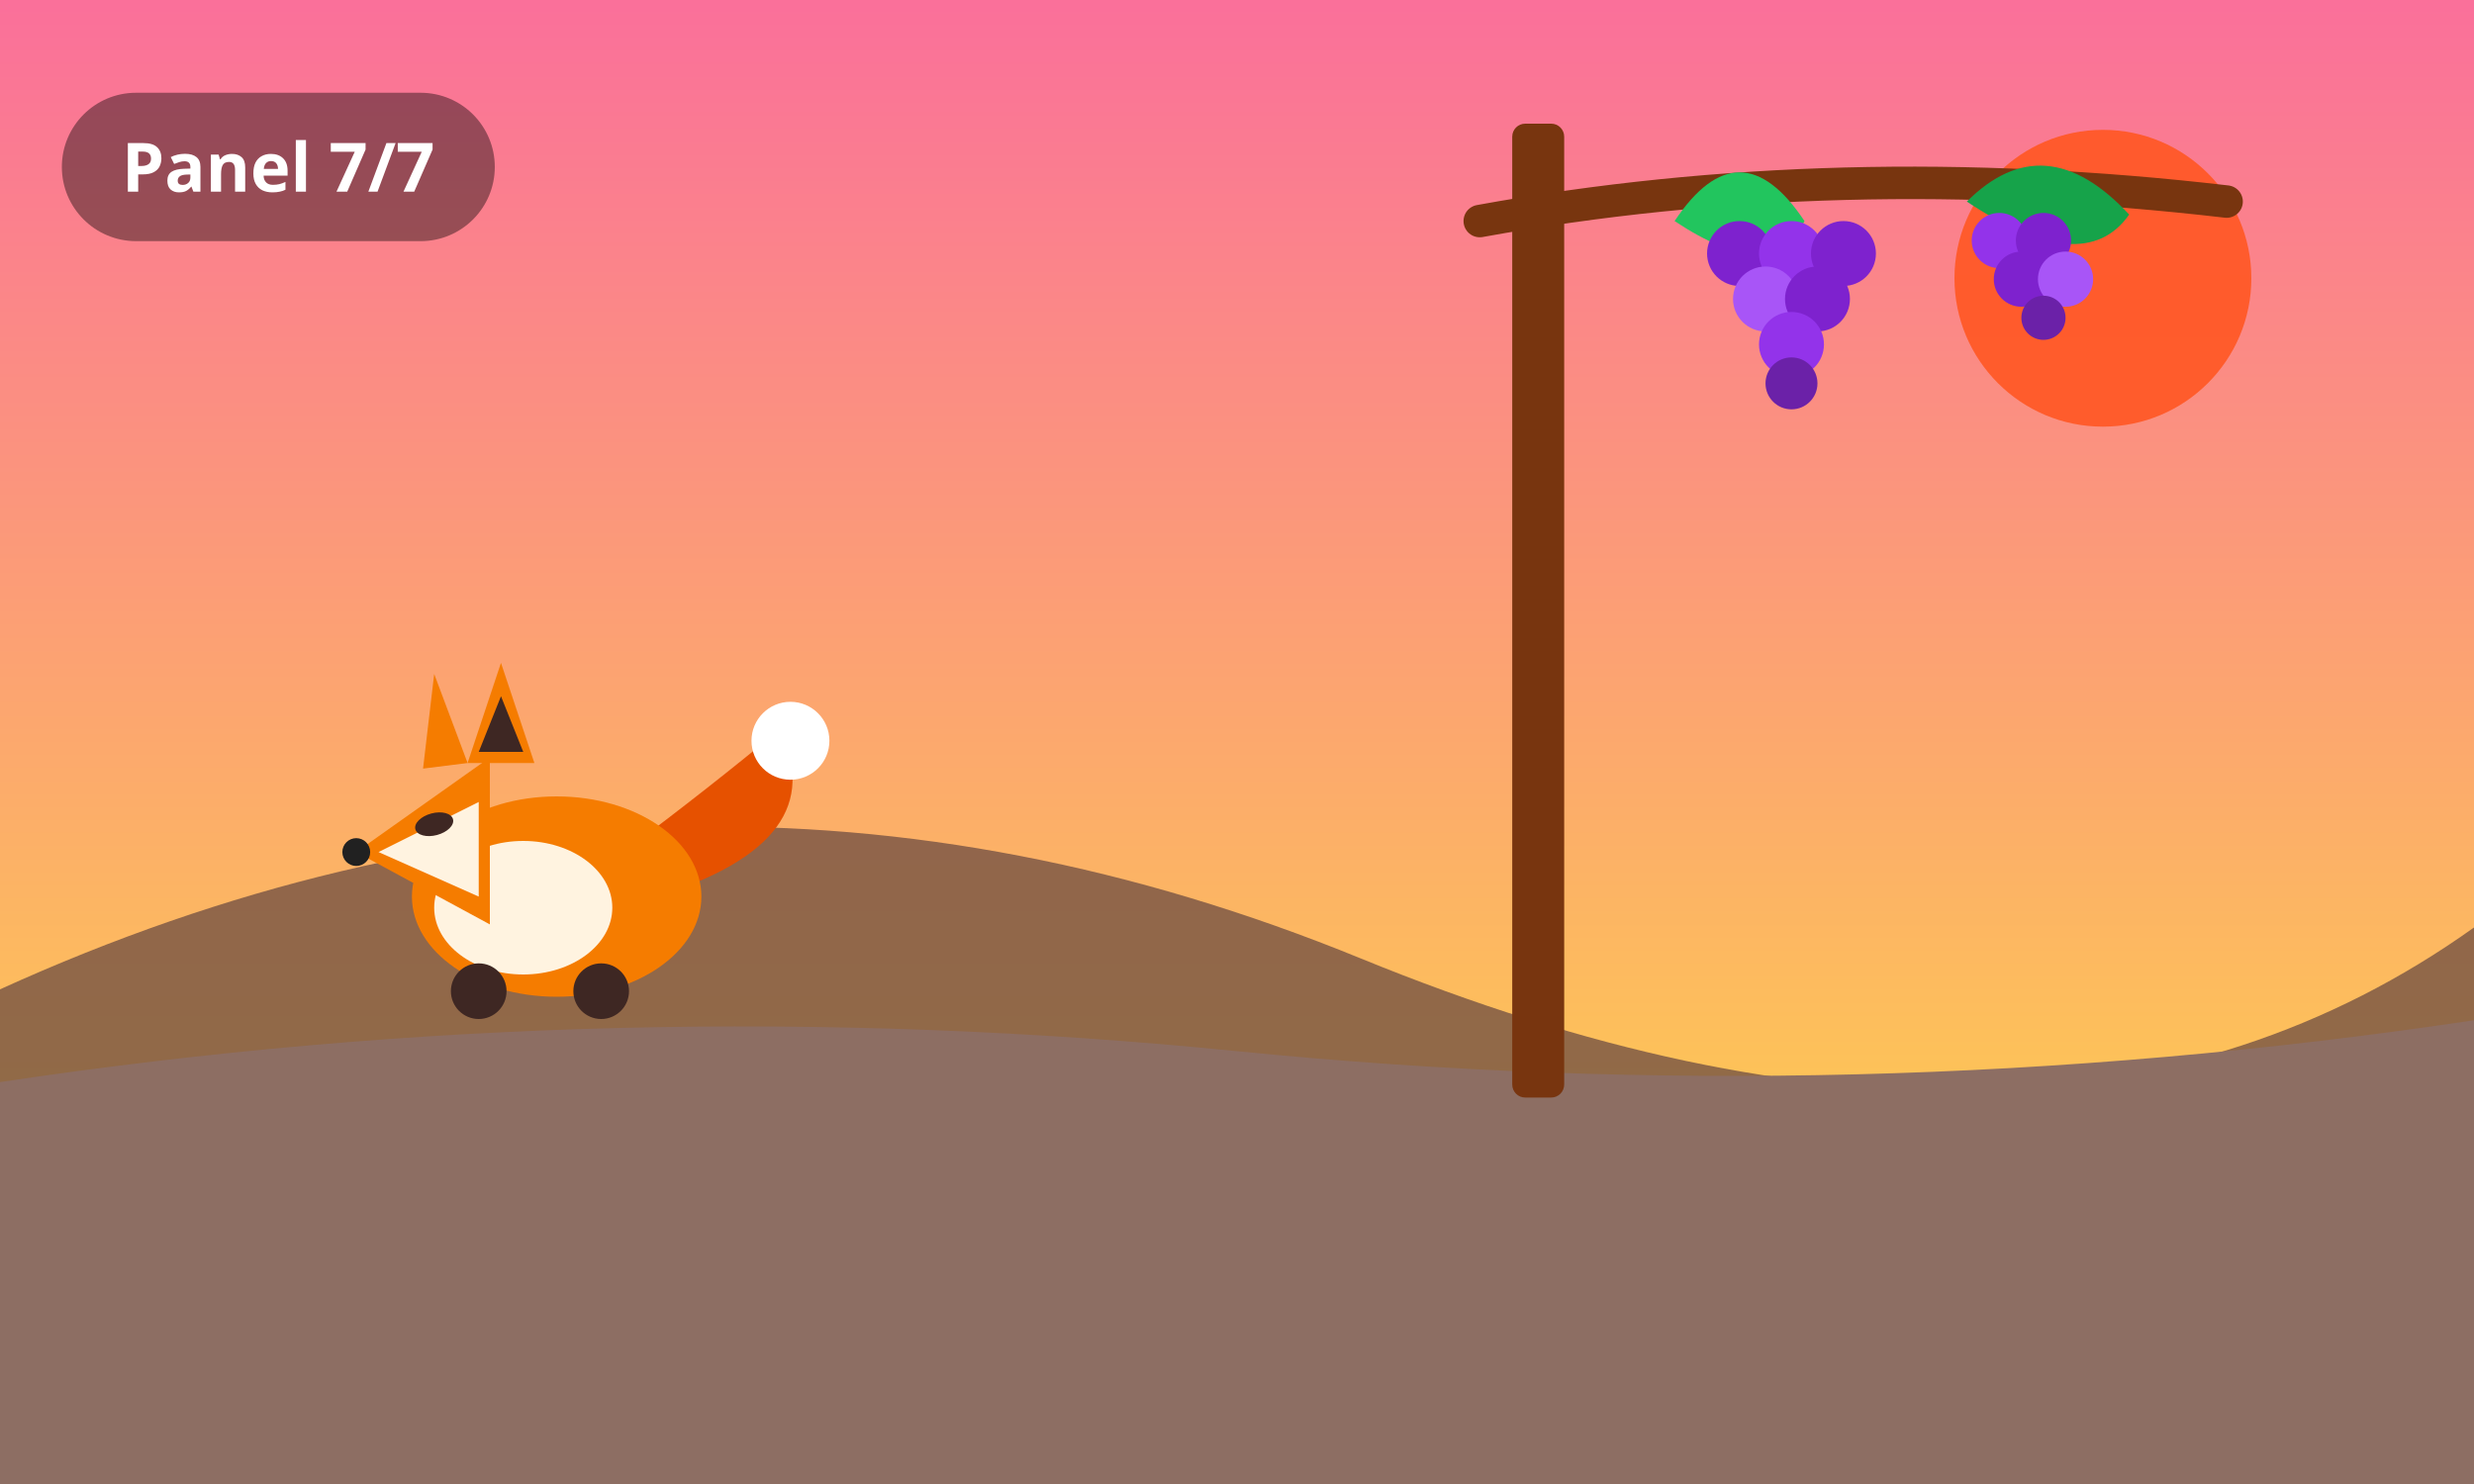
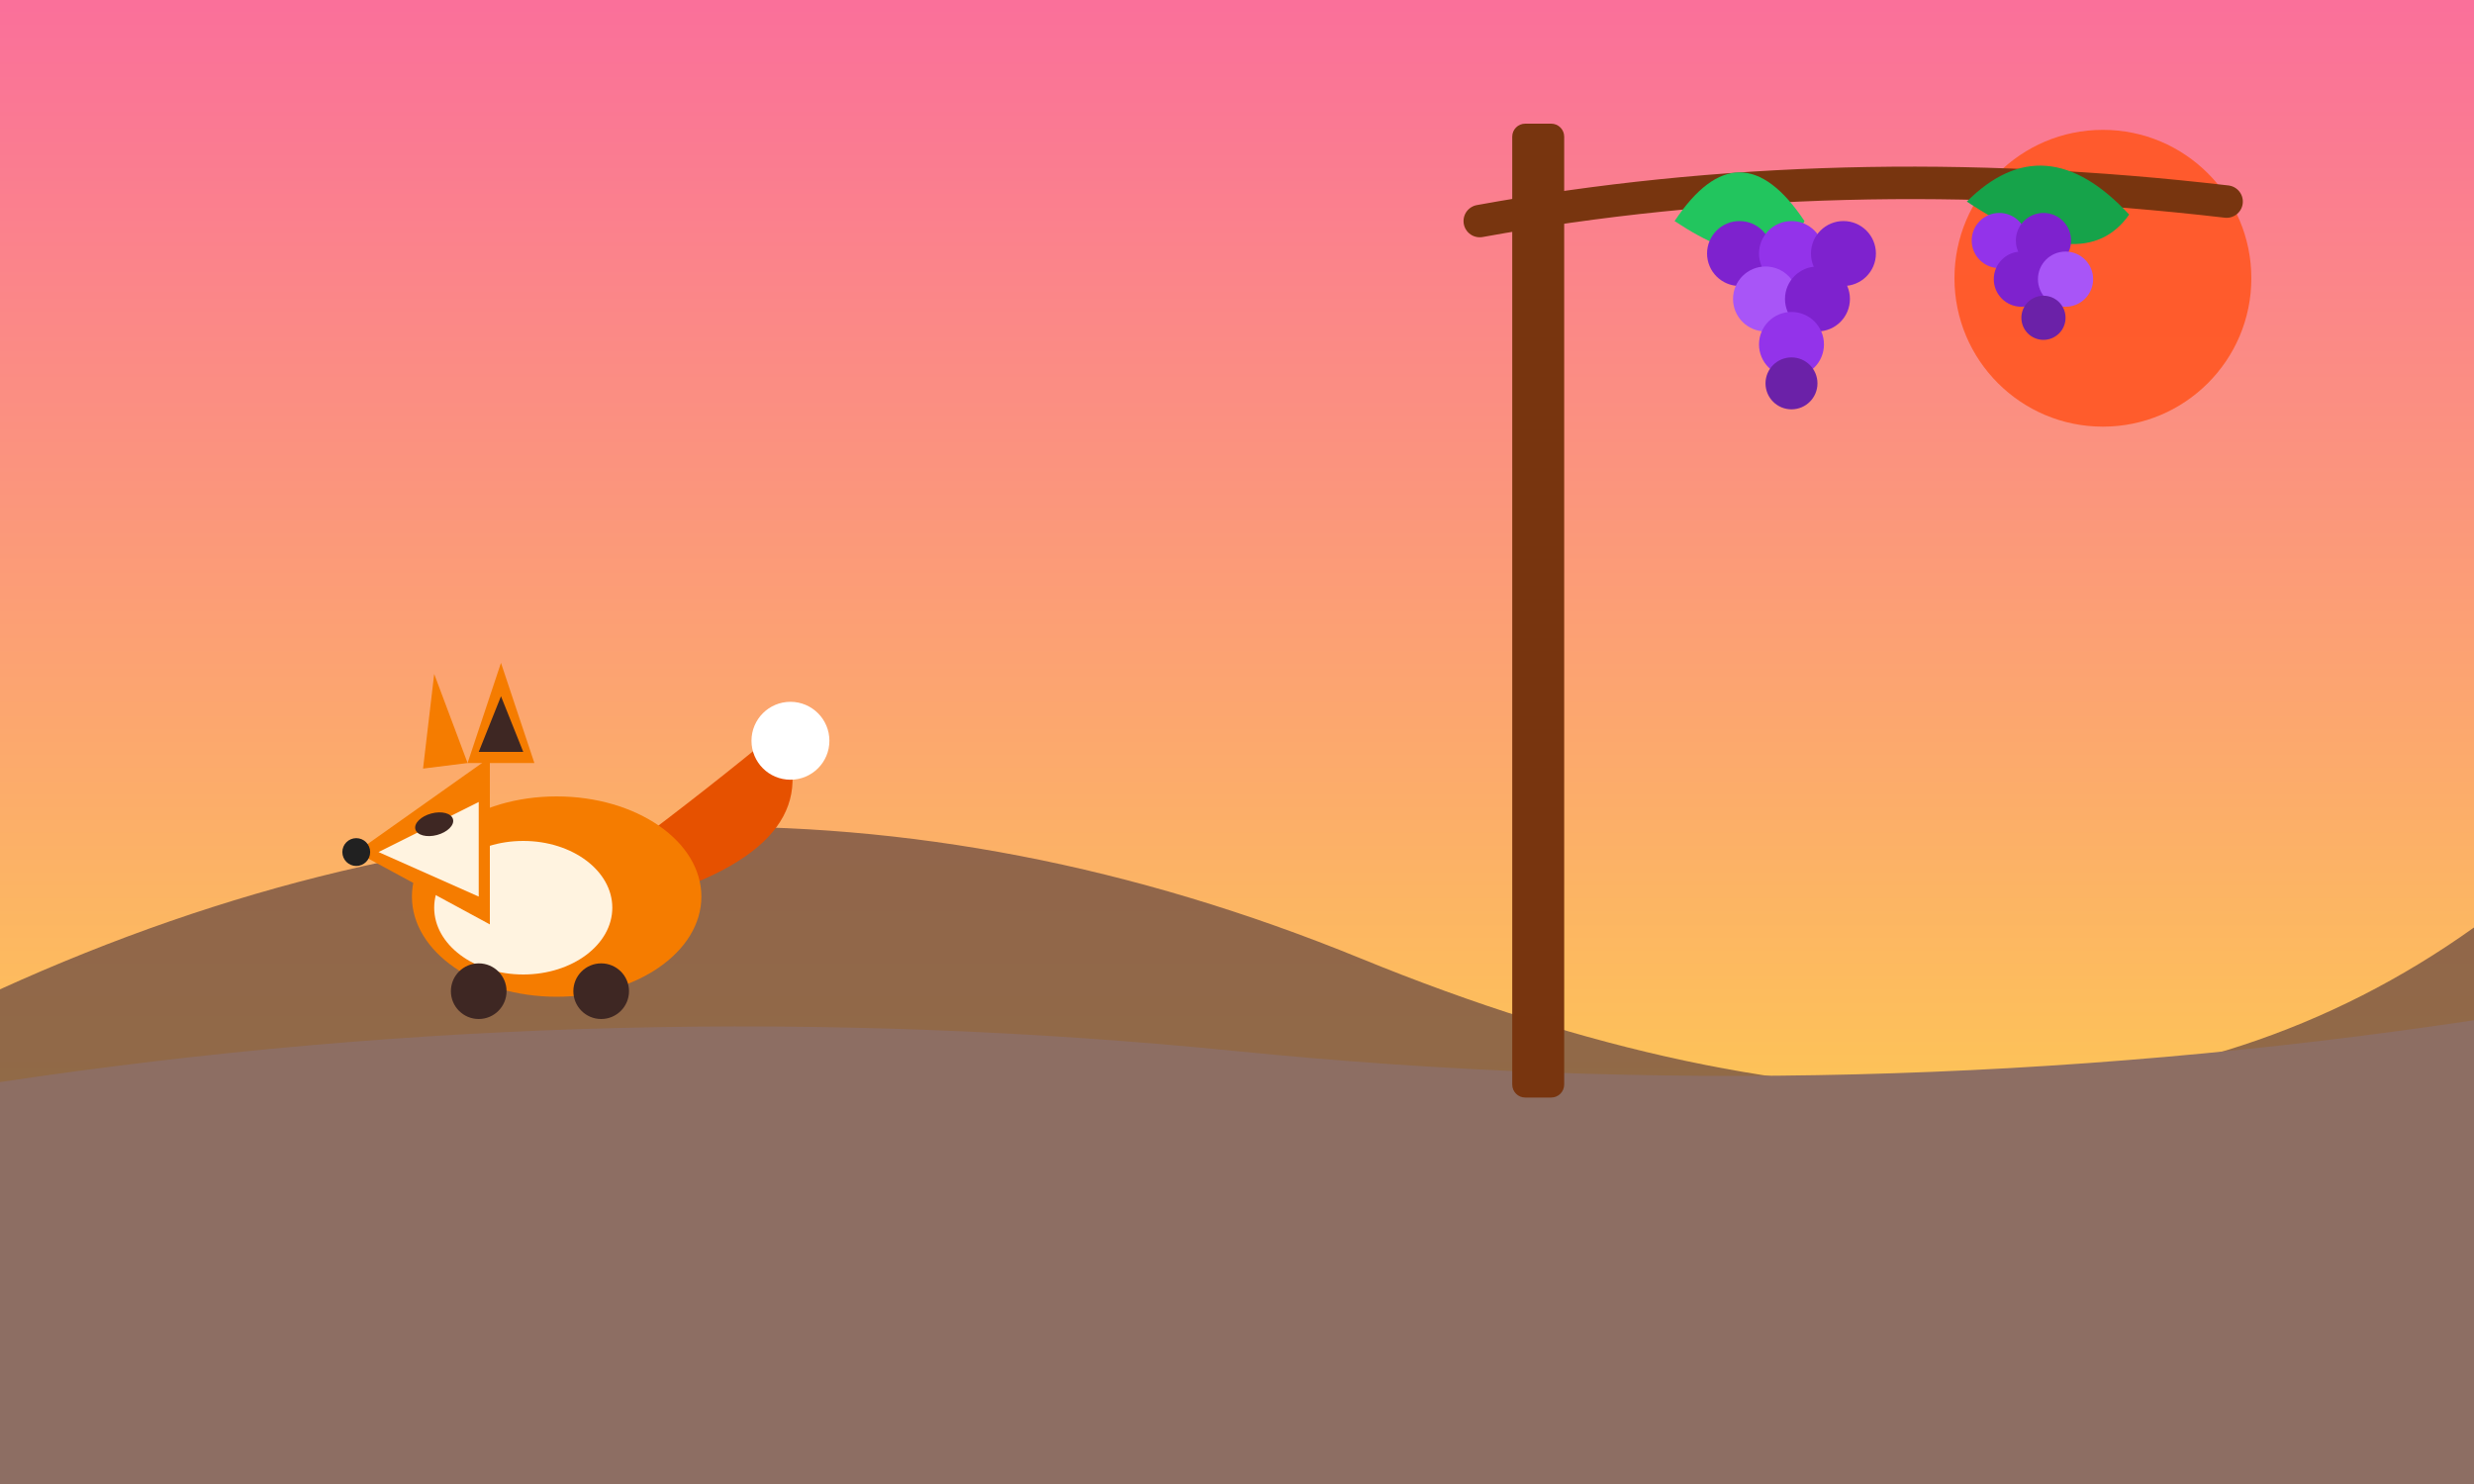
<svg xmlns="http://www.w3.org/2000/svg" viewBox="0 0 400 240" class="story-svg-canvas">
  <defs>
    <linearGradient id="skyGrad_6" x1="0%" y1="0%" x2="0%" y2="100%">
      <stop offset="0%" stop-color="#fa709a" />
      <stop offset="100%" stop-color="#fee140" />
    </linearGradient>
  </defs>
  <rect width="400" height="240" fill="url(#skyGrad_6)" />
  <circle cx="340" cy="45" r="24" fill="#FF5722" opacity="0.9" />
  <path d="M 0 160 Q 110 110 220 155 T 400 150 L 400 240 L 0 240 Z" fill="#6d4c41" opacity="0.75" />
  <path d="M 0 175 Q 100 160 200 170 T 400 165 L 400 240 L 0 240 Z" fill="#8d6e63" />
  <g transform="translate(255, 20) scale(1.05)">
    <rect x="-10" y="0" width="8" height="150" fill="#78350F" rx="2" />
    <path d="M-15 15 Q40 5 100 12" stroke="#78350F" stroke-width="5" stroke-linecap="round" fill="none" />
    <path d="M15 15 Q25 0 35 15 Q30 25 15 15 Z" fill="#22C55E" />
    <path d="M60 12 Q72 0 85 14 Q78 24 60 12 Z" fill="#16A34A" />
    <g transform="translate(25, 20)">
      <circle cx="0" cy="0" r="5" fill="#7E22CE" />
      <circle cx="8" cy="0" r="5" fill="#9333EA" />
      <circle cx="16" cy="0" r="5" fill="#7E22CE" />
      <circle cx="4" cy="7" r="5" fill="#A855F7" />
      <circle cx="12" cy="7" r="5" fill="#7E22CE" />
      <circle cx="8" cy="14" r="5" fill="#9333EA" />
      <circle cx="8" cy="20" r="4" fill="#6B21A8" />
    </g>
    <g transform="translate(65, 18) scale(0.85)">
      <circle cx="0" cy="0" r="5" fill="#9333EA" />
      <circle cx="8" cy="0" r="5" fill="#7E22CE" />
      <circle cx="4" cy="7" r="5" fill="#7E22CE" />
      <circle cx="12" cy="7" r="5" fill="#A855F7" />
      <circle cx="8" cy="14" r="4" fill="#6B21A8" />
    </g>
  </g>
  <g class="anim-character">
    <g transform="translate(90, 145) scale(-0.9, 0.9) translate(-50, -50)">
      <path d="M32 50 Q0 40 10 20 Q22 30 38 42 Z" fill="#E65100" />
      <circle cx="8" cy="22" r="7" fill="#FFFFFF" />
      <ellipse cx="50" cy="50" rx="26" ry="18" fill="#F57C00" />
      <ellipse cx="56" cy="52" rx="16" ry="12" fill="#FFF3E0" />
      <polygon points="86,42 62,25 62,55" fill="#F57C00" />
      <polygon points="82,42 64,33 64,50" fill="#FFF3E0" />
      <polygon points="66,26 60,8 54,26" fill="#F57C00" />
      <polygon points="64,24 60,14 56,24" fill="#3E2723" />
      <polygon points="74,27 72,10 66,26" fill="#F57C00" />
      <ellipse cx="72" cy="37" rx="3.5" ry="2" fill="#3E2723" transform="rotate(15 72 37)" />
      <circle cx="86" cy="42" r="2.5" fill="#212121" />
      <circle cx="42" cy="67" r="5" fill="#3E2723" />
      <circle cx="64" cy="67" r="5" fill="#3E2723" />
    </g>
  </g>
-   <g transform="translate(10, 15)">
-     <rect width="70" height="24" rx="12" fill="rgba(0,0,0,0.4)" />
-     <text x="35" y="16" fill="#FFFFFF" font-family="'Nunito', sans-serif" font-size="11" font-weight="700" text-anchor="middle">
-             Panel 7/7
-           </text>
-   </g>
</svg>
